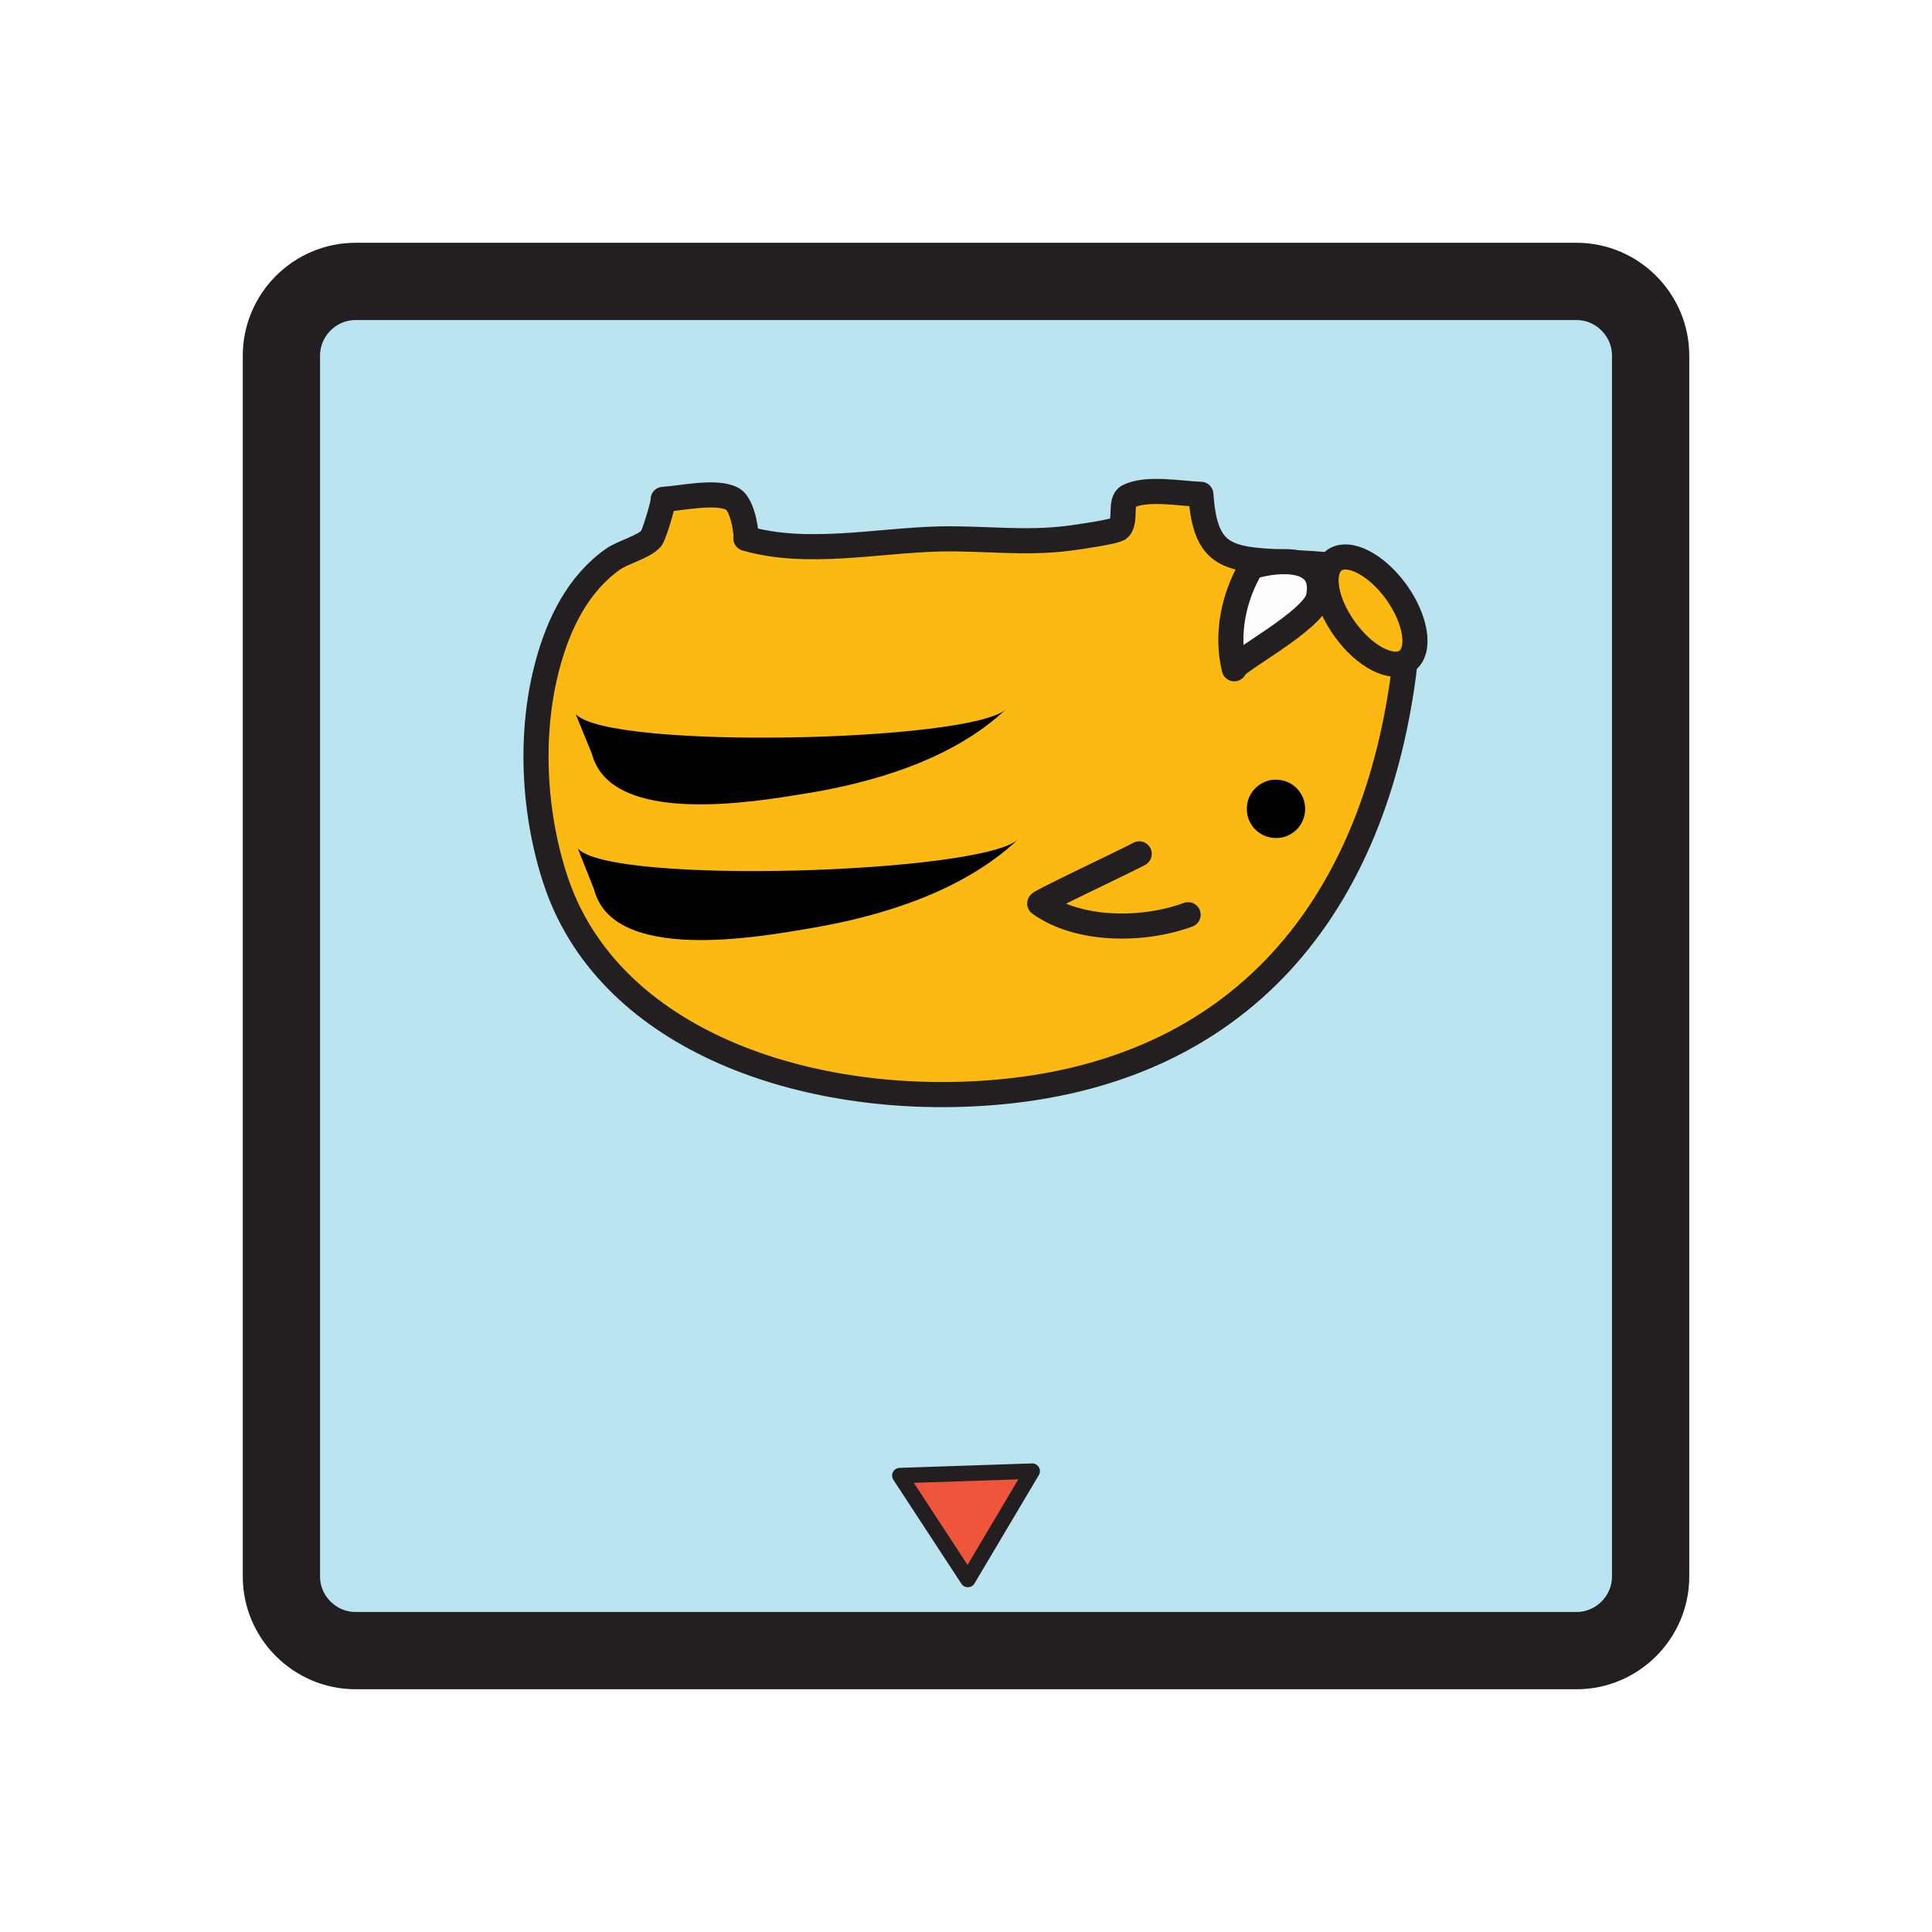
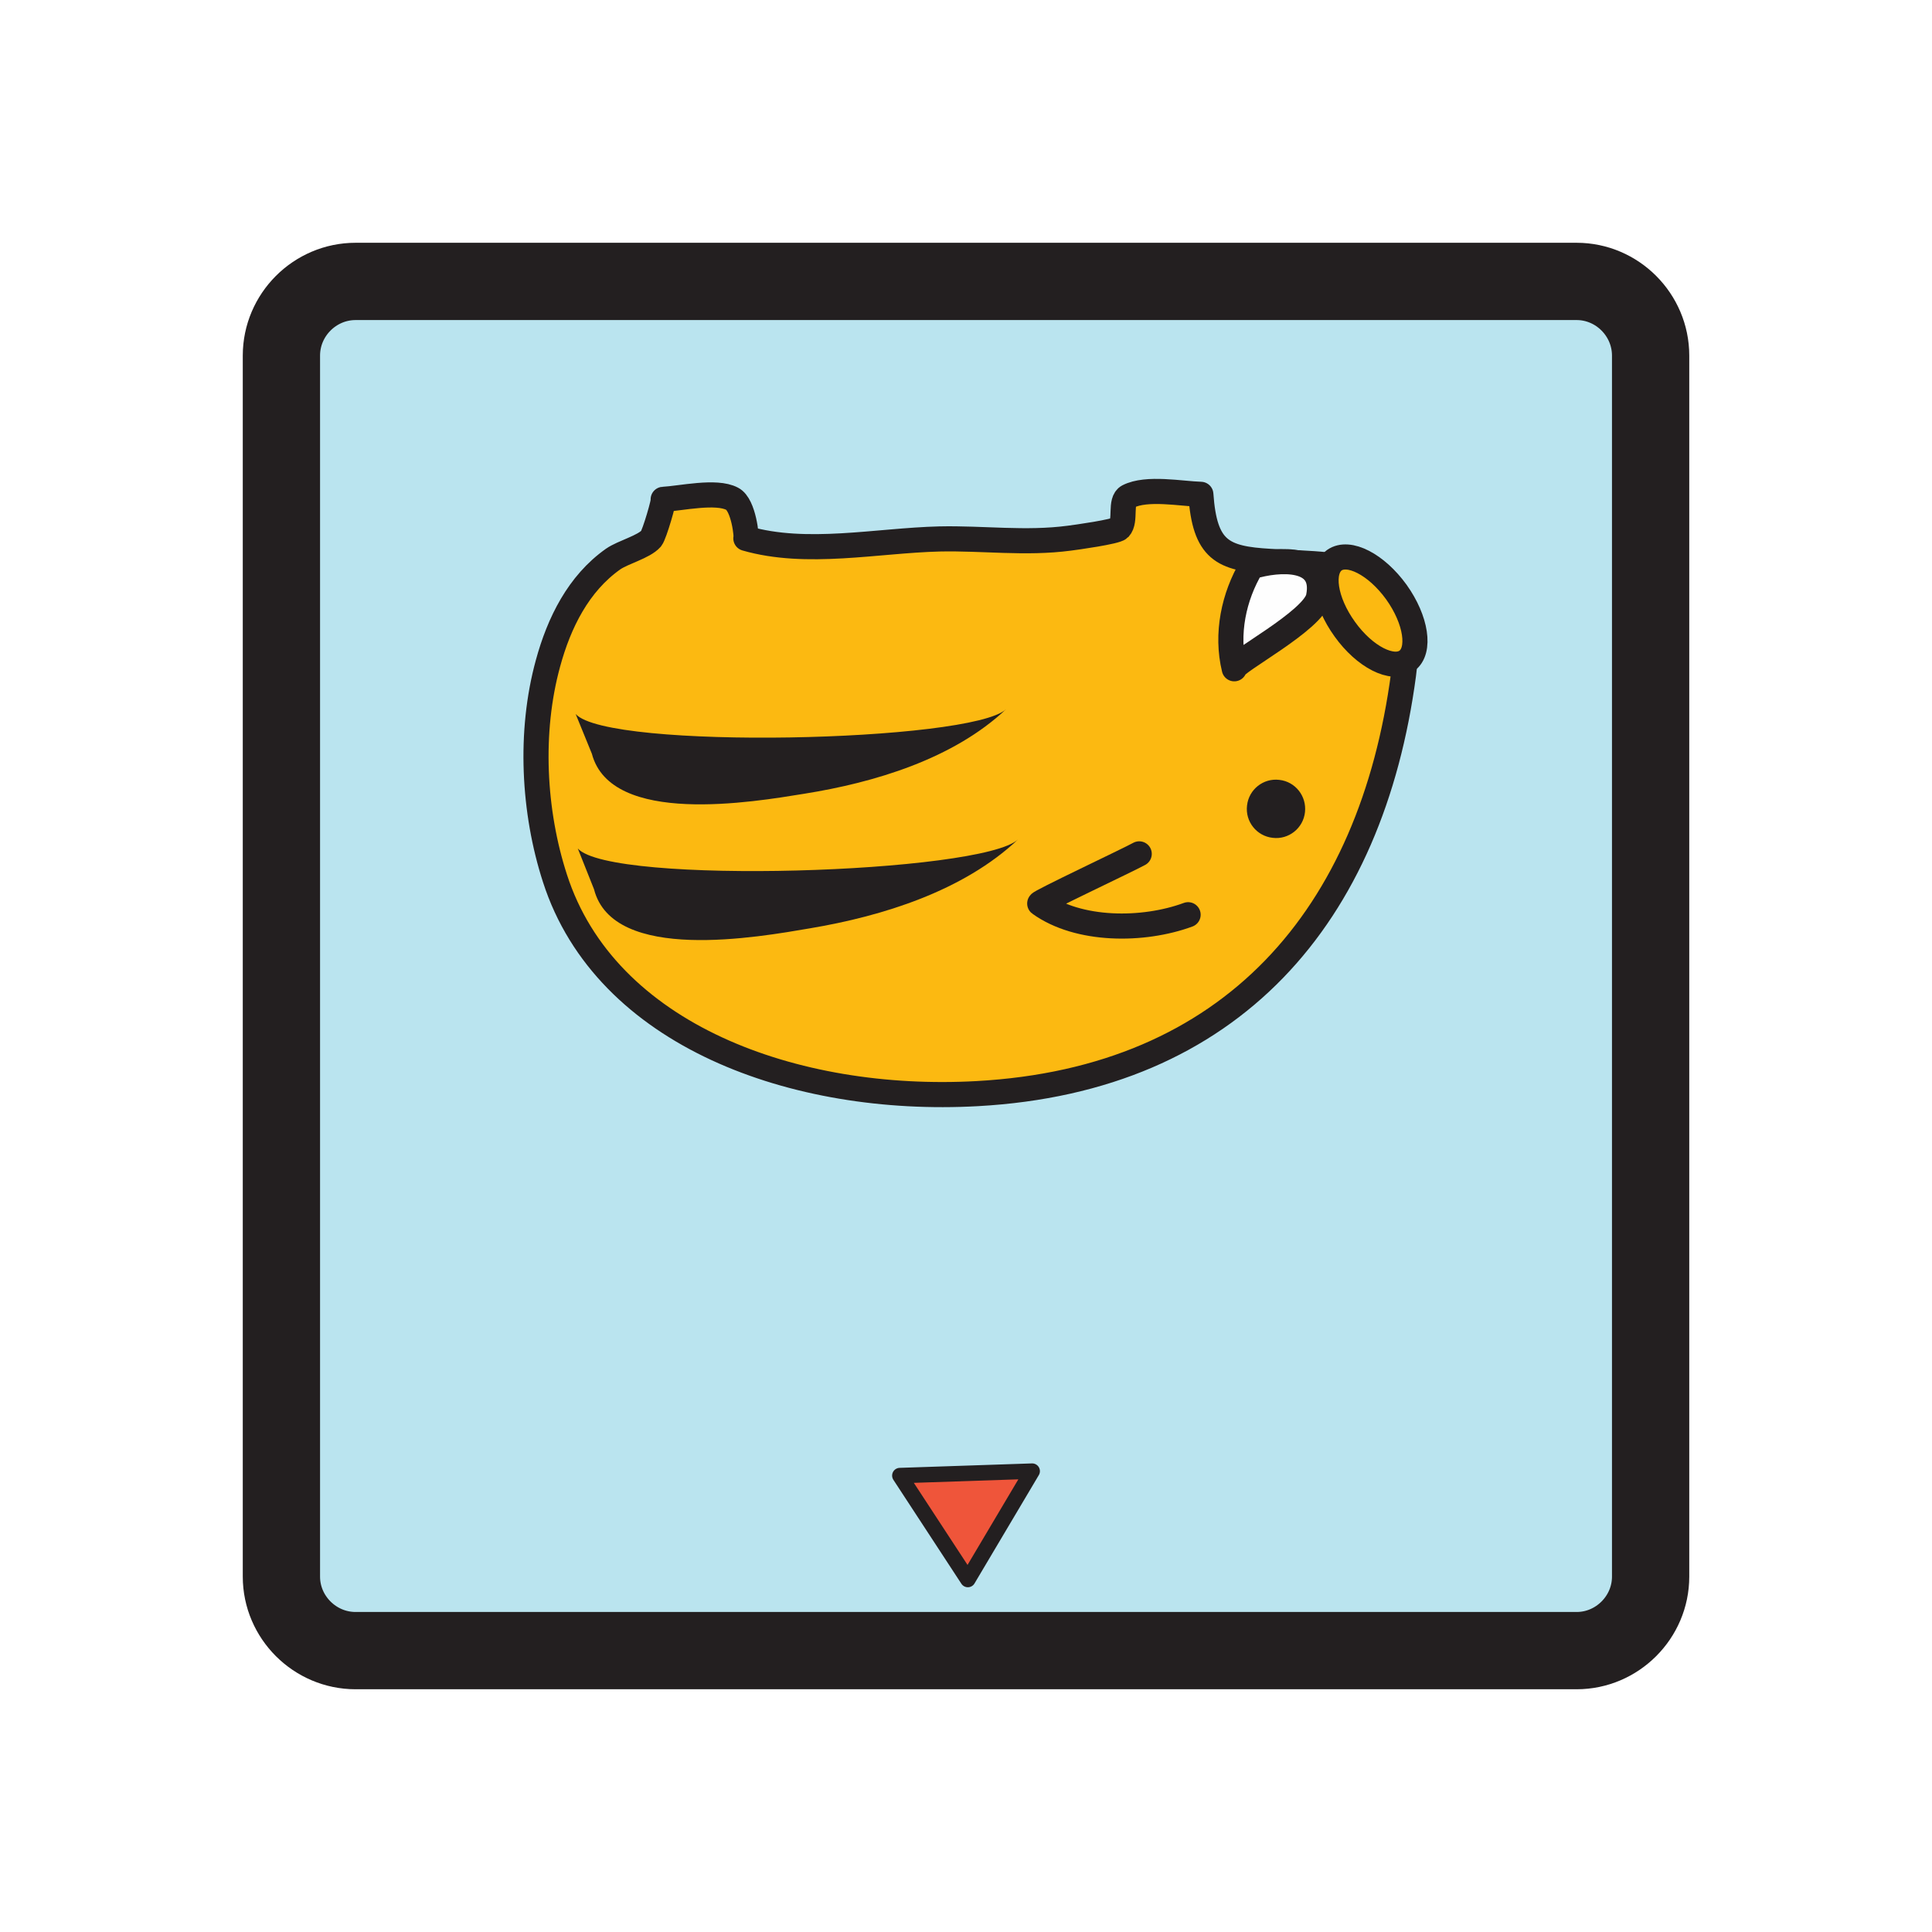
<svg xmlns="http://www.w3.org/2000/svg" width="100" height="100" viewBox="0 0 100 100">
  <path fill="#bae4ef" d="M14.566 18.406c0-2.11 1.73-3.84 3.84-3.84h63.2c2.1 0 3.83 1.73 3.83 3.84v63.2c0 2.1-1.73 3.83-3.83 3.83h-63.2c-2.11 0-3.84-1.73-3.84-3.83z" />
  <path fill="none" stroke="#231f20" stroke-linecap="round" stroke-linejoin="round" stroke-width="4" d="M14.566 18.406c0-2.11 1.73-3.84 3.84-3.84h63.2c2.1 0 3.83 1.73 3.83 3.84v63.2c0 2.1-1.73 3.83-3.83 3.83h-63.2c-2.11 0-3.84-1.73-3.84-3.83z" />
  <path fill="#ef553a" stroke="#231f20" stroke-linecap="round" stroke-linejoin="round" stroke-width=".8" d="m50.096 81.756 3.33-5.61-6.85.23z" />
  <path fill="#fcb911" stroke="#231f20" stroke-linejoin="round" stroke-width="1.3" d="M50.576 56.606c-9.44.52-19.23-3.01-21.85-11.14-1.12-3.45-1.34-7.58-.36-11.14.57-2.09 1.57-4.12 3.37-5.39.52-.36 1.58-.62 1.97-1.06.17-.21.7-2.04.62-2.03.92-.05 2.74-.47 3.57-.03.61.31.77 2.06.71 2.05 3.15.91 6.78.11 10.02.03 2.26-.05 4.45.26 6.72-.04.32-.04 2.42-.33 2.59-.51.37-.4 0-1.41.46-1.65.96-.49 2.74-.14 3.76-.11.2 2.89 1.11 3.33 3.58 3.47 4.16.24 7.71-.09 6.91 5.86-1.66 12.47-8.85 20.96-22.07 21.69z" />
  <path fill="#fcb911" stroke="#231f20" stroke-width="1.3" d="M69.606 32.566c-1.04-1.44-1.28-3.03-.54-3.57.74-.52 2.17.21 3.21 1.65 1.03 1.44 1.27 3.03.54 3.56-.74.53-2.18-.2-3.21-1.64z" />
  <path fill="#fcb911" stroke="#231f20" stroke-linecap="round" stroke-width="1.3" d="M61.496 47.346c-2.33.86-5.68.86-7.68-.58-.08-.06 4.55-2.24 5.15-2.57" />
-   <path d="M64.546 41.696c.09-.83.84-1.43 1.67-1.33.83.09 1.42.84 1.33 1.67s-.84 1.43-1.67 1.33c-.83-.09-1.43-.84-1.33-1.67" class="1KY_svg__s33" />
+   <path fill="#231f20" d="M64.546 41.696c.09-.83.84-1.43 1.67-1.33.83.09 1.42.84 1.33 1.67s-.84 1.43-1.67 1.33c-.83-.09-1.43-.84-1.33-1.67" />
  <path fill="#fefefe" stroke="#231f20" stroke-linecap="round" stroke-linejoin="round" stroke-width="1.3" d="M63.886 34.616c-.44-1.8-.03-3.74.89-5.28 1.44-.44 3.9-.58 3.47 1.57-.24 1.22-4.44 3.4-4.36 3.71" />
-   <path d="M30.636 39.016c.99 3.76 8.39 2.49 10.98 2.07 3.64-.58 7.72-1.8 10.46-4.38-1.8 1.7-20.62 2.12-22.28.25m.95 9.07c.98 3.85 8.56 2.47 11.2 2.02 3.74-.63 7.92-1.93 10.75-4.6-1.87 1.76-21.1 2.38-22.79.47" class="1KY_svg__s33" />
+   <path fill="#231f20" d="M30.636 39.016c.99 3.76 8.39 2.49 10.98 2.07 3.64-.58 7.72-1.8 10.46-4.38-1.8 1.7-20.62 2.12-22.28.25m.95 9.07c.98 3.85 8.56 2.47 11.2 2.02 3.74-.63 7.92-1.93 10.75-4.6-1.87 1.76-21.1 2.38-22.79.47" />
</svg>
